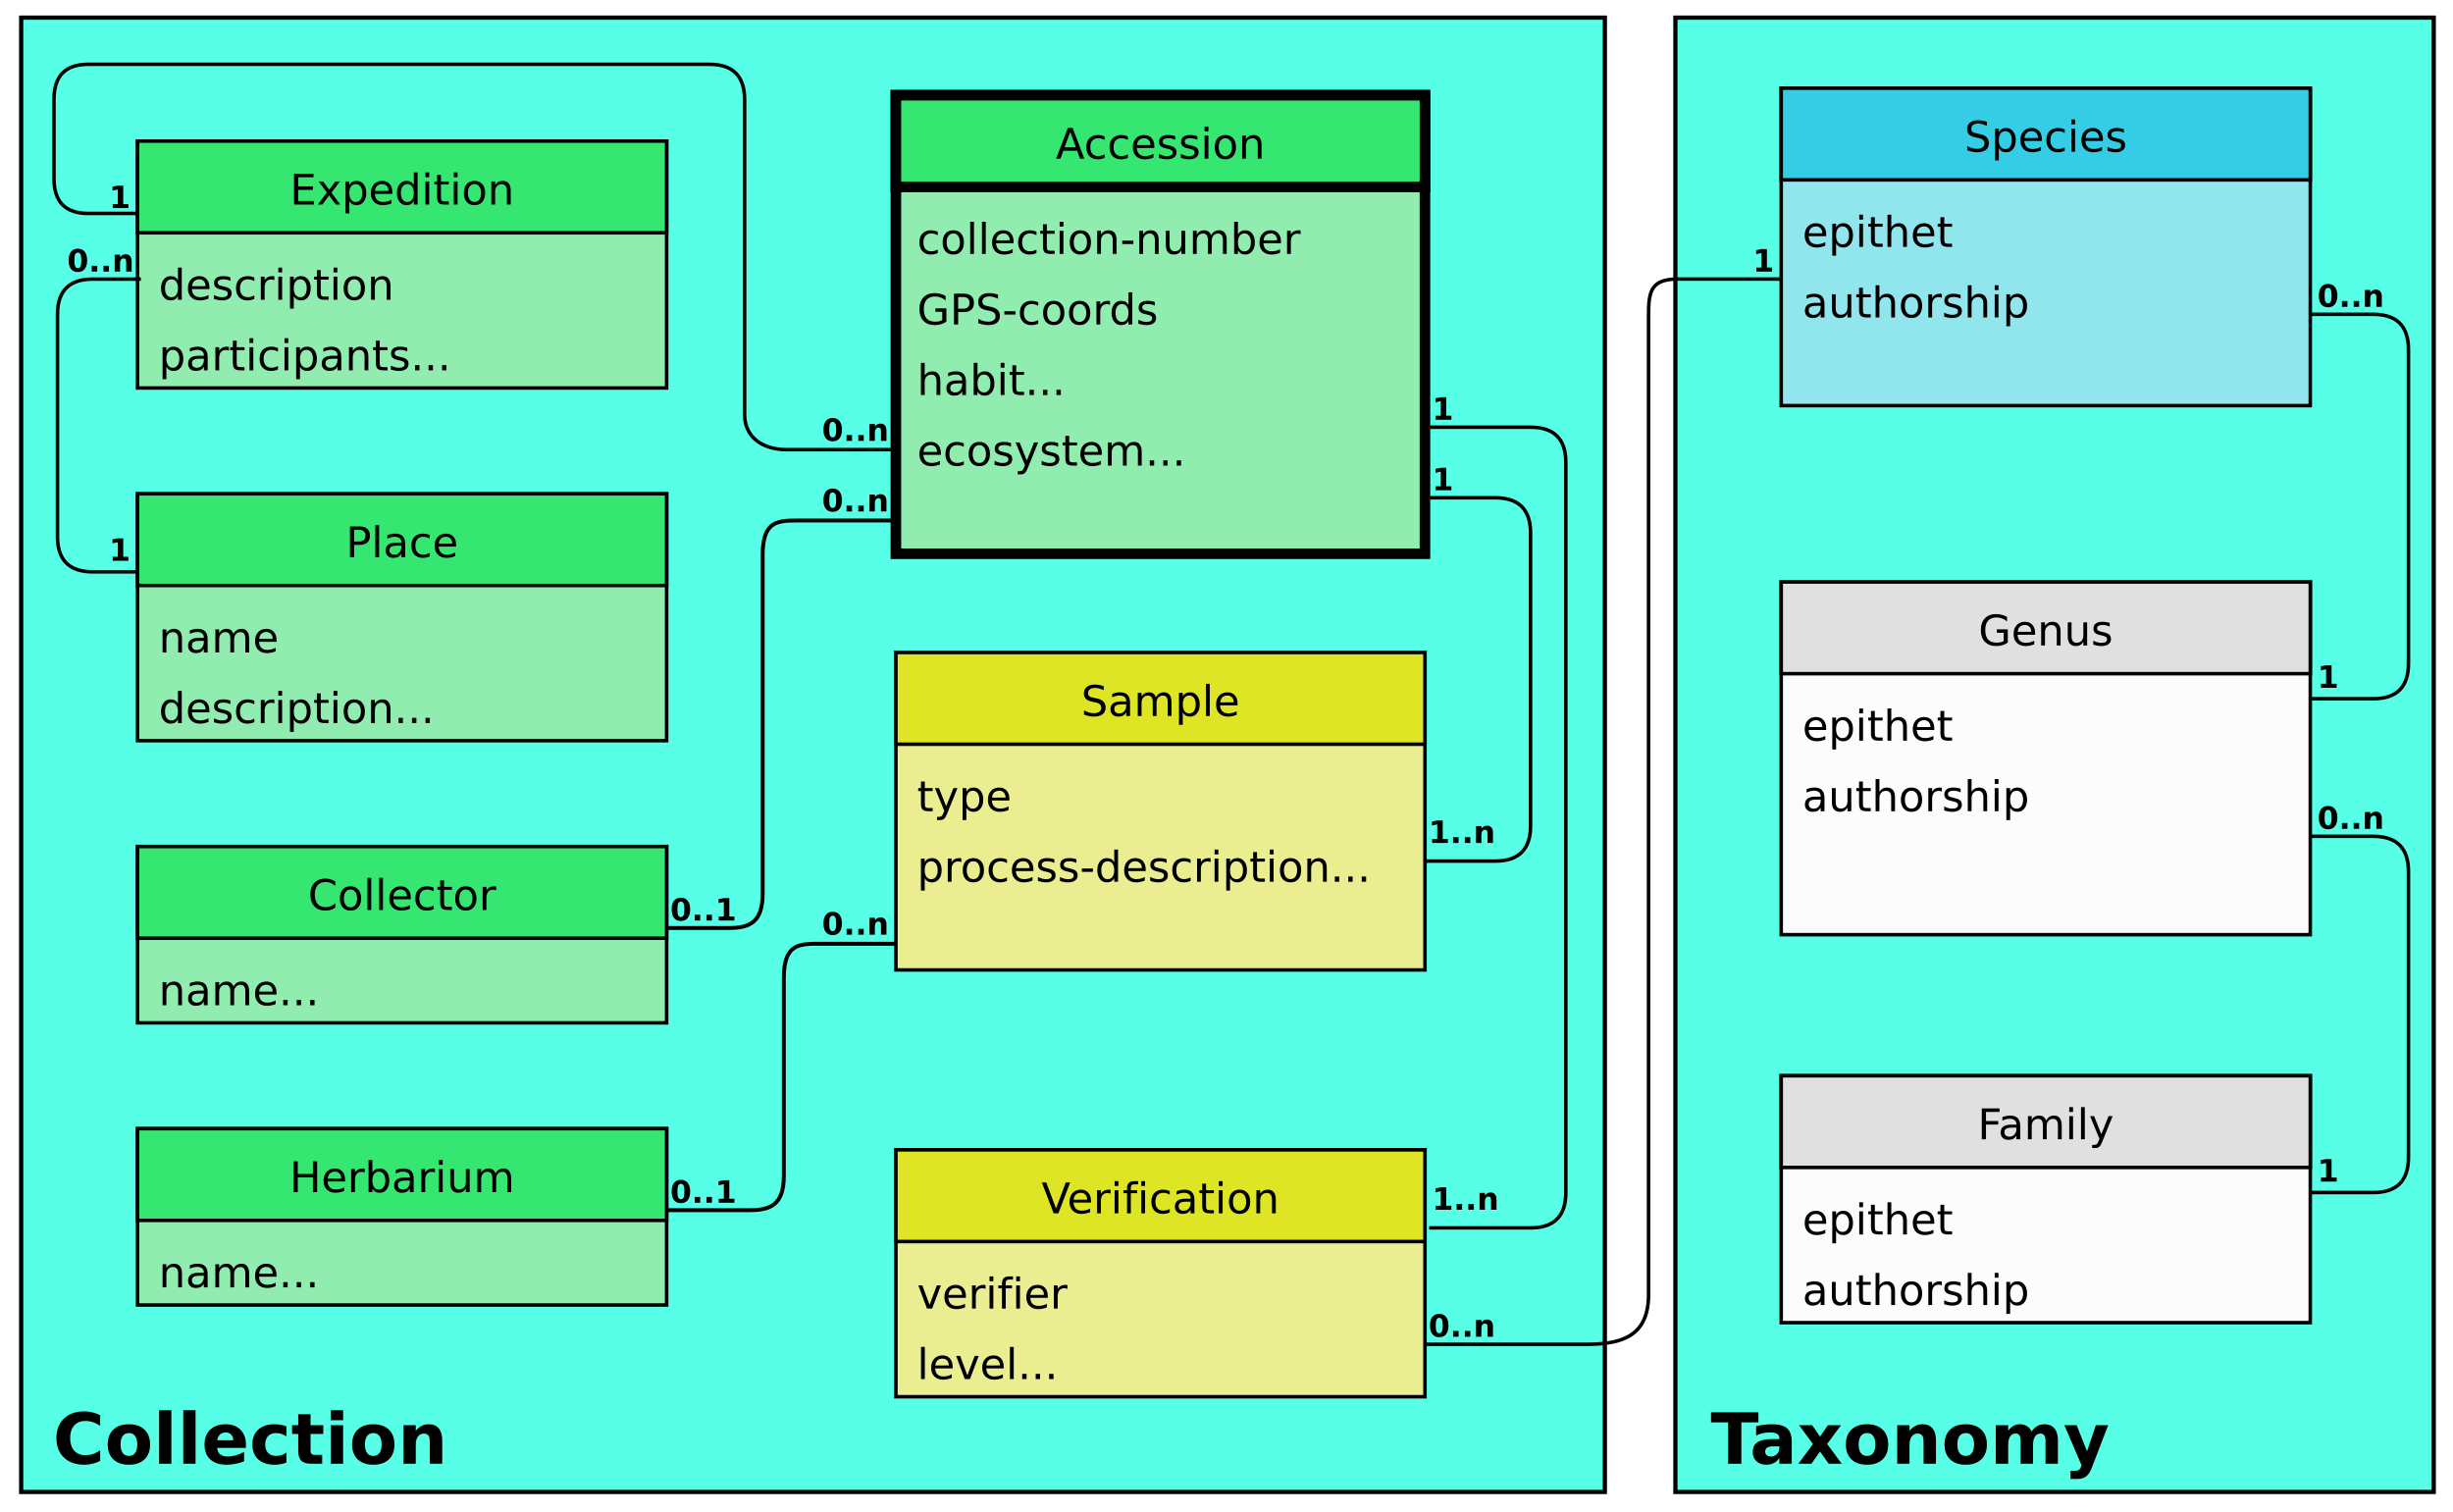
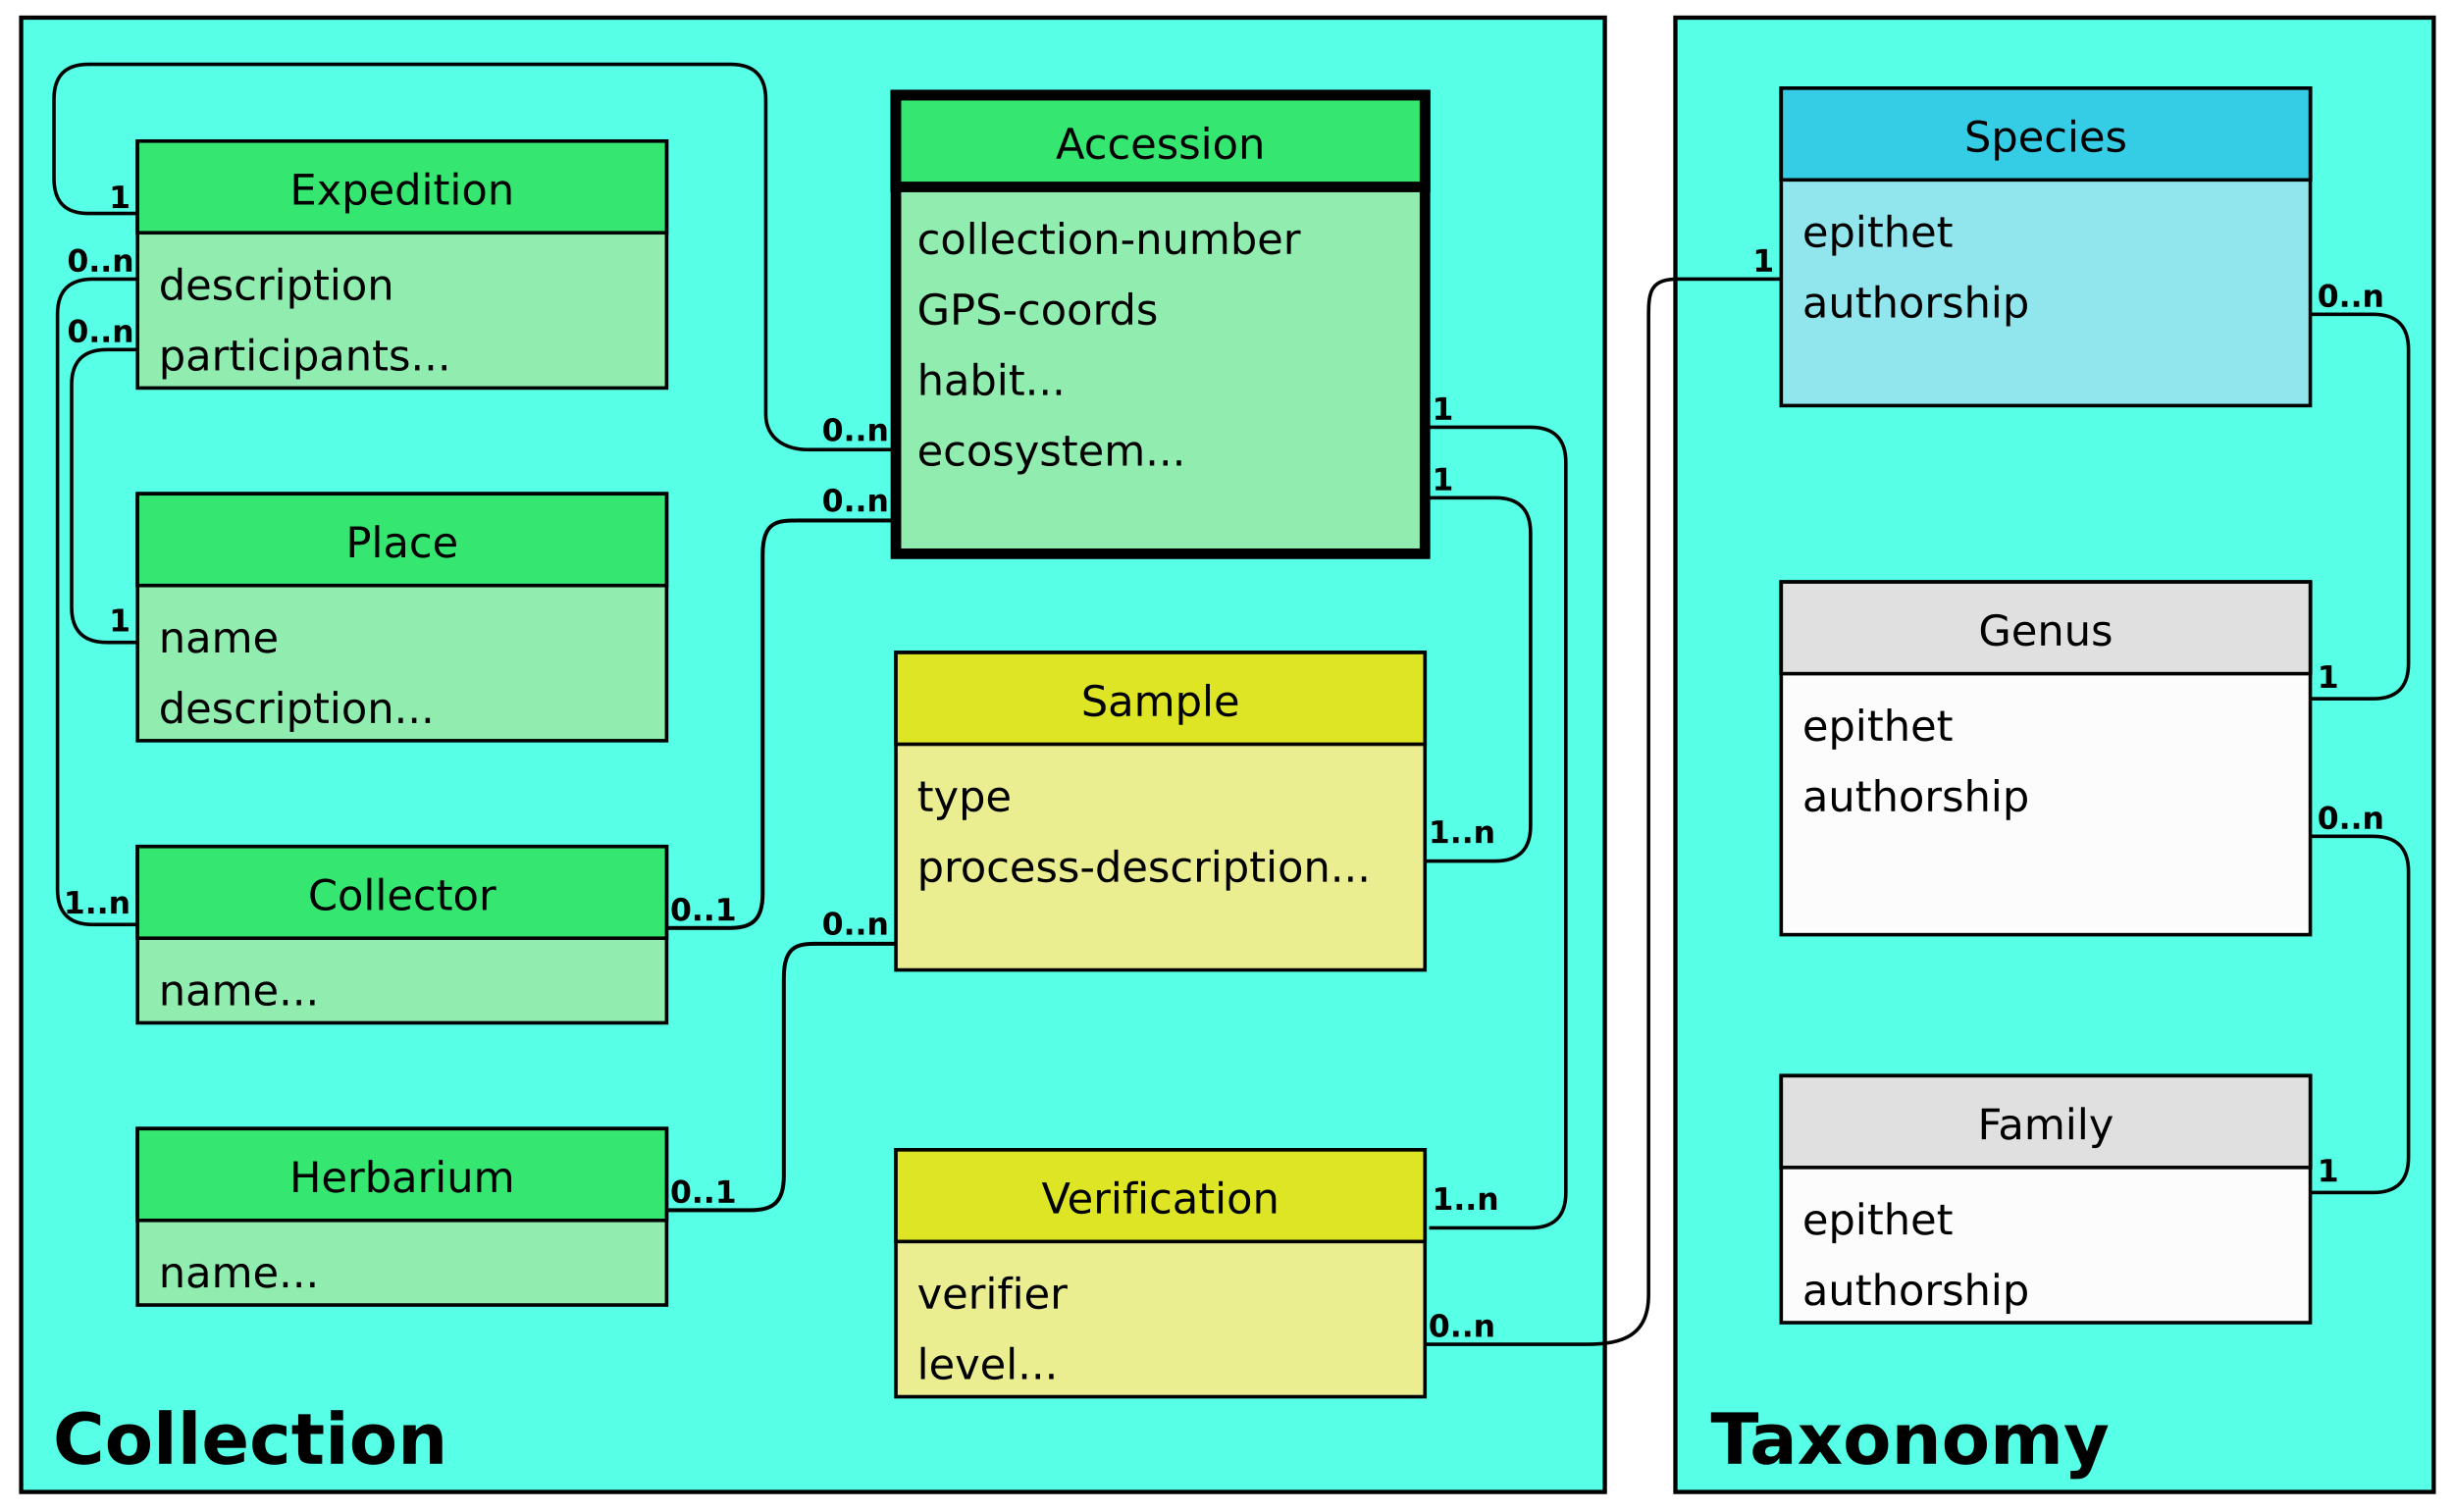
<svg xmlns="http://www.w3.org/2000/svg" version="1.1" width="695.46" height="428.611" id="svg4298">
  <defs id="defs4300" />
  <path d="m 6,5 449,0 L 455,423 6,423 z" id="rect-collection" style="color:#000000;fill:#57ffe6;fill-opacity:1;fill-rule:nonzero;stroke:#000000;stroke-width:1.2;stroke-opacity:1;visibility:visible;display:inline;overflow:visible;enable-background:accumulate" />
+   <path d="m 39.052,262.129 -12.75,0 c -6.667,0 -10,-3.333 -10,-10 l 0,-163 c 0,-6.667 3.333,-10 10,-10 l 13.634,0" id="path-accession-contact-2-9" style="fill:none;stroke:#000000;stroke-miterlimit:10" />
+   <path d="m 39.052,182.129 -8.75,0 c -6.667,0 -10,-3.333 -10,-10 l 0,-63 c 0,-6.667 3.333,-10 10,-10 l 9.634,0" id="path-accession-contact-2" style="fill:none;stroke:#000000;stroke-miterlimit:10" />
  <text x="15" y="415" id="text-collection" style="font-size:20px;font-style:normal;font-weight:bold;line-height:125%;font-family:DejaVu Sans">Collection</text>
  <g id="accession-group">
    <path d="m 254,27 150,0 0,130 -150,0 z" id="accession-block" style="color:#000000;fill:#91edaf;fill-opacity:1;fill-rule:nonzero;stroke:#000000;stroke-width:3;stroke-linecap:butt;stroke-linejoin:miter;stroke-miterlimit:4;stroke-opacity:1;stroke-dashoffset:0;marker:none;visibility:visible;display:inline;overflow:visible;enable-background:accumulate" />
    <path d="m 254,27 0,26 150,0 0,-26 z" id="accession-title" style="color:#000000;fill:#35e670;fill-opacity:1;fill-rule:nonzero;stroke:#000000;stroke-width:3;stroke-linecap:butt;stroke-linejoin:miter;stroke-miterlimit:10;stroke-opacity:1;stroke-dasharray:none;stroke-dashoffset:0;marker:none;visibility:visible;display:inline;overflow:visible;enable-background:accumulate" />
    <text x="329" y="45" id="text3443" style="font-size:12px;text-anchor:middle;fill:#000000;font-family:DejaVu Sans">Accession</text>
    <text x="260" y="72" id="text3445" style="font-size:12px;text-align:start;text-anchor:start;fill:#000000;font-family:DejaVu Sans">collection-number</text>
    <text x="260" y="112" id="text3447" style="font-size:12px;text-align:start;text-anchor:start;fill:#000000;font-family:DejaVu Sans">habit...</text>
    <text x="260" y="92" id="text3447-7" style="font-size:12px;text-align:start;text-anchor:start;fill:#000000;font-family:DejaVu Sans">GPS-coords</text>
    <text x="260" y="132" id="text3447-9" style="font-size:12px;text-align:start;text-anchor:start;fill:#000000;font-family:DejaVu Sans">ecosystem...</text>
  </g>
  <g id="expedition-group">
    <path d="m 39,40 150,0 0,70 -150,0 z" id="location-block" style="color:#000000;fill:#91edaf;fill-opacity:1;fill-rule:nonzero;stroke:#000000;stroke-width:1;stroke-linecap:butt;stroke-linejoin:miter;stroke-miterlimit:4;stroke-opacity:1;stroke-dasharray:none;stroke-dashoffset:0;marker:none;visibility:visible;display:inline;overflow:visible;enable-background:accumulate" />
    <path d="m 39,40 0,26 150,0 0,-26 z" id="location-title" style="color:#000000;fill:#35e670;fill-opacity:1;fill-rule:nonzero;stroke:#000000;stroke-width:1;stroke-linecap:butt;stroke-linejoin:miter;stroke-miterlimit:10;stroke-opacity:1;stroke-dasharray:none;stroke-dashoffset:0;marker:none;visibility:visible;display:inline;overflow:visible;enable-background:accumulate" />
    <text x="114" y="58" id="text4558" style="font-size:12px;text-anchor:middle;fill:#000000;font-family:DejaVu Sans">Expedition</text>
    <text x="45" y="85" id="text3426" style="font-size:12px;text-align:start;text-anchor:start;fill:#000000;font-family:DejaVu Sans">description</text>
    <text x="45" y="105" id="text4586-8-0" style="font-size:12px;text-align:start;text-anchor:start;fill:#000000;font-family:DejaVu Sans">participants...</text>
  </g>
  <g id="place-group">
    <path d="m 39,140 150,0 0,70 -150,0 z" id="location-block-6" style="color:#000000;fill:#91edaf;fill-opacity:1;fill-rule:nonzero;stroke:#000000;stroke-width:1;stroke-linecap:butt;stroke-linejoin:miter;stroke-miterlimit:4;stroke-opacity:1;stroke-dasharray:none;stroke-dashoffset:0;marker:none;visibility:visible;display:inline;overflow:visible;enable-background:accumulate" />
    <path d="m 39,140 0,26 150,0 0,-26 z" id="location-title-7" style="color:#000000;fill:#35e670;fill-opacity:1;fill-rule:nonzero;stroke:#000000;stroke-width:1;stroke-linecap:butt;stroke-linejoin:miter;stroke-miterlimit:10;stroke-opacity:1;stroke-dasharray:none;stroke-dashoffset:0;marker:none;visibility:visible;display:inline;overflow:visible;enable-background:accumulate" />
    <text x="114" y="158" id="text4558-5" style="font-size:12px;text-anchor:middle;fill:#000000;font-family:DejaVu Sans">Place</text>
    <text x="45" y="185" id="text4586-8-3" style="font-size:12px;text-align:start;text-anchor:start;fill:#000000;font-family:DejaVu Sans">name</text>
    <text x="45" y="205" id="text3426-5" style="font-size:12px;text-align:start;text-anchor:start;fill:#000000;font-family:DejaVu Sans">description...</text>
  </g>
  <g id="sample-group">
    <path d="m 254,185 150,0 0,90 -150,0 z" id="contact-block" style="color:#000000;fill:#ebed91;fill-opacity:1;fill-rule:nonzero;stroke:#000000;stroke-width:1;stroke-linecap:butt;stroke-linejoin:miter;stroke-miterlimit:4;stroke-opacity:1;stroke-dasharray:none;stroke-dashoffset:0;marker:none;visibility:visible;display:inline;overflow:visible;enable-background:accumulate" />
    <path d="m 254,185 0,26 150,0 0,-26 z" id="path3432" style="color:#000000;fill:#dde525;fill-opacity:1;fill-rule:nonzero;stroke:#000000;stroke-width:1;stroke-linecap:butt;stroke-linejoin:miter;stroke-miterlimit:10;stroke-opacity:1;stroke-dasharray:none;stroke-dashoffset:0;marker:none;visibility:visible;display:inline;overflow:visible;enable-background:accumulate" />
    <text x="329" y="203" id="text3434" style="font-size:12px;text-anchor:middle;fill:#000000;font-family:DejaVu Sans">Sample</text>
    <text x="260" y="230" id="text3438" style="font-size:12px;text-align:start;text-anchor:start;fill:#000000;font-family:DejaVu Sans">type</text>
    <text x="260" y="250" id="text3438-1" style="font-size:12px;text-align:start;text-anchor:start;fill:#000000;font-family:DejaVu Sans">process-description...</text>
  </g>
  <g id="verification-group">
    <path d="m 254,326 150,0 0,70 -150,0 z" id="path3450" style="fill:#ebed91;fill-opacity:1;stroke:#000000" />
    <path d="m 254,326 0,26 150,0 0,-26 z" id="path3452" style="fill:#dde525;stroke:#000000;stroke-miterlimit:10" />
    <text x="329" y="344" id="text3454" style="font-size:12px;text-anchor:middle;fill:#000000;font-family:DejaVu Sans">Verification</text>
    <text x="260" y="371" id="text3456" style="font-size:12px;text-align:start;text-anchor:start;fill:#000000;font-family:DejaVu Sans">verifier</text>
    <text x="260" y="391" id="text3458" style="font-size:12px;text-align:start;text-anchor:start;fill:#000000;font-family:DejaVu Sans">level...</text>
  </g>
  <g id="collector-group">
    <path d="m 39,240 150,0 0,50 -150,0 z" id="planting-block-8" style="color:#000000;fill:#91edaf;fill-opacity:1;fill-rule:nonzero;stroke:#000000;stroke-width:1;stroke-linecap:butt;stroke-linejoin:miter;stroke-miterlimit:4;stroke-opacity:1;stroke-dasharray:none;stroke-dashoffset:0;marker:none;visibility:visible;display:inline;overflow:visible;enable-background:accumulate" />
    <path d="m 39,240 0,26 150,0 0,-26 z" id="planting-title-9" style="color:#000000;fill:#35e670;fill-opacity:1;fill-rule:nonzero;stroke:#000000;stroke-width:1;stroke-linecap:butt;stroke-linejoin:miter;stroke-miterlimit:10;stroke-opacity:1;stroke-dasharray:none;stroke-dashoffset:0;marker:none;visibility:visible;display:inline;overflow:visible;enable-background:accumulate" />
    <text x="114" y="258" id="text4492-7" style="font-size:12px;text-anchor:middle;fill:#000000;font-family:DejaVu Sans">Collector</text>
    <text x="45" y="285" id="text3417-3" style="font-size:12px;text-align:start;text-anchor:start;fill:#000000;font-family:DejaVu Sans">name...</text>
  </g>
  <g id="herbarium-group">
    <path d="m 39,320 150,0 0,50 -150,0 z" id="planting-block" style="color:#000000;fill:#91edaf;fill-opacity:1;fill-rule:nonzero;stroke:#000000;stroke-width:1;stroke-linecap:butt;stroke-linejoin:miter;stroke-miterlimit:4;stroke-opacity:1;stroke-dasharray:none;stroke-dashoffset:0;marker:none;visibility:visible;display:inline;overflow:visible;enable-background:accumulate" />
    <path d="m 39,320 0,26 150,0 0,-26 z" id="planting-title" style="color:#000000;fill:#35e670;fill-opacity:1;fill-rule:nonzero;stroke:#000000;stroke-width:1;stroke-linecap:butt;stroke-linejoin:miter;stroke-miterlimit:10;stroke-opacity:1;stroke-dasharray:none;stroke-dashoffset:0;marker:none;visibility:visible;display:inline;overflow:visible;enable-background:accumulate" />
    <text x="114" y="338" id="text4492" style="font-size:12px;text-anchor:middle;fill:#000000;font-family:DejaVu Sans">Herbarium</text>
    <text x="45" y="365" id="text3417" style="font-size:12px;text-align:start;text-anchor:start;fill:#000000;font-family:DejaVu Sans">name...</text>
  </g>
  <text x="252" y="125" id="text3044-2" style="font-size:8.75px;font-weight:bold;text-anchor:end;font-family:DejaVu Sans">0..n</text>
  <text x="405" y="239" id="text4012" style="font-size:8.75px;font-weight:bold;text-anchor:start;font-family:DejaVu Sans">1..n</text>
  <text x="37" y="59" id="text4015" style="font-size:8.75px;font-weight:bold;text-anchor:end;font-family:DejaVu Sans">1</text>
  <text x="190" y="341" id="text3040" style="font-size:8.75px;font-weight:bold;text-anchor:start;font-family:DejaVu Sans">0..1</text>
-   <path d="m 253.106,127.49 -30,0 c -6.667,0 -12,-3.333 -12,-10 l 0,-89.259 c 0,-6.667 -3.333,-10 -10,-10 l -176,0 c -6.667,0 -9.803,3.333 -9.803,10 l 0,22.29 c 0,6.667 3.136,10 9.803,10 l 14,0" id="path-planting-location" style="color:#000000;fill:none;stroke:#000000;stroke-width:1;stroke-linecap:butt;stroke-linejoin:miter;stroke-miterlimit:10;stroke-opacity:1;stroke-dasharray:none;stroke-dashoffset:0;marker:none;visibility:visible;display:inline;overflow:visible;enable-background:accumulate" />
-   <text x="37" y="159" id="text4015-6" style="font-size:8.75px;font-weight:bold;text-anchor:end;font-family:DejaVu Sans">1</text>
-   <path d="m 39.052,162.129 -12.75,0 c -6.667,0 -10,-3.333 -10,-10 l 0,-63 c 0,-6.667 3.333,-10 10,-10 l 13.634,0" id="path-accession-contact-2" style="fill:none;stroke:#000000;stroke-miterlimit:10" />
-   <text x="38" y="77" id="text3044-9" style="font-size:8.75px;font-weight:bold;text-anchor:end;font-family:DejaVu Sans">0..n</text>
+   <path d="m 253.106,127.49 -24,0 c -6.667,0 -12,-3.333 -12,-10 l 0,-89.259 c 0,-6.667 -3.333,-10 -10,-10 l -182,0 c -6.667,0 -9.803,3.333 -9.803,10 l 0,22.29 c 0,6.667 3.136,10 9.803,10 l 14,0" id="path-planting-location" style="color:#000000;fill:none;stroke:#000000;stroke-width:1;stroke-linecap:butt;stroke-linejoin:miter;stroke-miterlimit:10;stroke-opacity:1;stroke-dasharray:none;stroke-dashoffset:0;marker:none;visibility:visible;display:inline;overflow:visible;enable-background:accumulate" />
+   <text x="37" y="179" id="text4015-6" style="font-size:8.75px;font-weight:bold;text-anchor:end;font-family:DejaVu Sans">1</text>
+   <text x="38" y="97" id="text3044-9" style="font-size:8.75px;font-weight:bold;text-anchor:end;font-family:DejaVu Sans">0..n</text>
  <g transform="translate(4,258)" id="g4518">
    <path d="m 185.366,85.111 c 0,0 17.165,0 23.215,0 6.049,0 9.646,-1.673 9.646,-9.788 l 0,-55.967 c 0,-9.894 4.402,-9.785 10.444,-9.785 6.042,0 21.358,0 21.358,0" id="path-accession-planting-3" style="color:#000000;fill:none;stroke:#000000;stroke-width:1.111;stroke-linecap:butt;stroke-linejoin:miter;stroke-miterlimit:10;stroke-opacity:1;stroke-dasharray:none;stroke-dashoffset:0;marker:none;visibility:visible;display:inline;overflow:visible;enable-background:accumulate" />
  </g>
  <text x="406" y="343" id="text3038" style="font-size:8.75px;font-weight:bold;text-anchor:start;font-family:DejaVu Sans">1..n</text>
  <path d="m 403.674,244.129 20.263,0 c 6.667,0 10,-3.333 10,-10 l 0,-83 c 0,-6.667 -3.333,-10 -10,-10 l -19.634,0" id="path-accession-contact-2-2" style="fill:none;stroke:#000000;stroke-miterlimit:10" />
  <path d="m 405.186,348.129 28.75,0 c 6.667,0 10,-3.333 10,-10 l 0,-207 c 0,-6.667 -3.333,-10 -10,-10 l -29.634,0" id="path-accession-contact-2-2-3" style="fill:none;stroke:#000000;stroke-miterlimit:10" />
  <text x="405" y="379" id="text4012-7" style="font-size:8.75px;font-weight:bold;text-anchor:start;font-family:DejaVu Sans">0..n</text>
  <text x="406" y="139" id="text3040-5" style="font-size:8.75px;font-weight:bold;text-anchor:start;font-family:DejaVu Sans">1</text>
  <text x="406" y="119" id="text3040-5-9" style="font-size:8.75px;font-weight:bold;text-anchor:start;font-family:DejaVu Sans">1</text>
  <text x="252" y="265" id="text3044-2-2" style="font-size:8.75px;font-weight:bold;text-anchor:end;font-family:DejaVu Sans">0..n</text>
  <g transform="translate(4.000001,178)" id="g4518-6">
    <path d="m 185.366,85.111 c 0,0 11.165,0 17.215,0 6.049,0 9.646,-1.673 9.646,-9.788 l 0,-95.967 c 0,-9.894 4.402,-9.785 10.444,-9.785 6.042,0 27.358,0 27.358,0" id="path-accession-planting-3-1" style="color:#000000;fill:none;stroke:#000000;stroke-width:1.111;stroke-linecap:butt;stroke-linejoin:miter;stroke-miterlimit:10;stroke-opacity:1;stroke-dasharray:none;stroke-dashoffset:0;marker:none;visibility:visible;display:inline;overflow:visible;enable-background:accumulate" />
  </g>
  <text x="252" y="145" id="text3044-2-2-2" style="font-size:8.75px;font-weight:bold;text-anchor:end;font-family:DejaVu Sans">0..n</text>
  <text x="190" y="261" id="text3040-9" style="font-size:8.75px;font-weight:bold;text-anchor:start;font-family:DejaVu Sans">0..1</text>
  <g transform="translate(475,5)" id="taxonomy-container">
    <path d="m 0,0 215,0 0,418 -215,0 z" id="rect-taxonomy" style="color:#000000;fill:#57ffe6;fill-opacity:1;fill-rule:nonzero;stroke:#000000;stroke-width:1.2;stroke-opacity:1;visibility:visible;display:inline;overflow:visible;enable-background:accumulate" />
    <text x="10" y="410" id="text3821" style="font-size:20px;font-style:normal;font-weight:bold;line-height:125%;font-family:DejaVu Sans">Taxonomy</text>
    <g transform="translate(30,20)" id="species-group">
      <path d="M 0,0 150,0 150,90 0,90 z" id="species-block" style="fill:#91e5ed;fill-opacity:1;stroke:#000000;stroke-width:1;stroke-opacity:1" />
      <path d="m 0,0 0,26 150,0 0,-26 z" id="species-title" style="color:#000000;fill:#35cce6;fill-opacity:1;fill-rule:nonzero;stroke:#000000;stroke-width:1;stroke-linecap:butt;stroke-linejoin:miter;stroke-miterlimit:10;stroke-opacity:1;stroke-dasharray:none;stroke-dashoffset:0;marker:none;visibility:visible;display:inline;overflow:visible;enable-background:accumulate" />
      <text x="75" y="18" id="text3826" style="font-size:12px;text-anchor:middle;fill:#000000;font-family:DejaVu Sans">Species</text>
      <text x="6" y="45" id="text3828" style="font-size:12px;text-align:start;fill:#000000;font-family:DejaVu Sans">epithet</text>
      <text x="6" y="65" id="text3830" style="font-size:12px;text-align:start;fill:#000000;font-family:DejaVu Sans">authorship</text>
    </g>
    <g transform="translate(30,160)" id="genus-group">
      <path d="m 0,0 150,0 0,100 -150,0 z" id="genus-block" style="fill:#fcfcfc;fill-opacity:1;stroke:#000000" />
      <path d="m 0,0 0,26 150,0 0,-26 z" id="genus-title" style="fill:#e0e0e0;stroke:#000000;stroke-miterlimit:10" />
      <text x="75" y="18" id="text3835" style="font-size:12px;text-anchor:middle;fill:#000000;font-family:DejaVu Sans">Genus</text>
      <text x="6" y="45" id="text3837" style="font-size:12px;text-align:start;fill:#000000;font-family:DejaVu Sans">epithet</text>
      <text x="6" y="65" id="text3839" style="font-size:12px;text-align:start;fill:#000000;font-family:DejaVu Sans">authorship</text>
    </g>
    <g transform="translate(30,300)" id="family-group">
      <path d="M 0,0 150,0 150,70 0,70 z" id="family-block" style="fill:#fcfcfc;fill-opacity:1;stroke:#000000" />
      <path d="m 0,0 0,26 150,0 0,-26 z" id="family-title" style="fill:#e0e0e0;fill-opacity:1;stroke:#000000;stroke-width:1;stroke-opacity:1" />
      <text x="75" y="18" id="text3844" style="font-size:12px;text-anchor:middle;fill:#000000;font-family:DejaVu Sans">Family</text>
      <text x="6" y="45" id="text3846" style="font-size:12px;text-align:start;fill:#000000;font-family:DejaVu Sans">epithet</text>
      <text x="6" y="65" id="text3545" style="font-size:12px;text-align:start;fill:#000000;font-family:DejaVu Sans">authorship</text>
    </g>
    <text x="28" y="72" id="text3311" style="font-size:8.75px;font-weight:bold;text-anchor:end;font-family:DejaVu Sans">1</text>
    <text x="182" y="82" id="text3313" style="font-size:8.75px;font-weight:bold;text-anchor:start;font-family:DejaVu Sans">0..n</text>
    <text x="182" y="190" id="text3315" style="font-size:8.75px;font-weight:bold;text-anchor:start;font-family:DejaVu Sans">1</text>
    <text x="182" y="230" id="text3317" style="font-size:8.75px;font-weight:bold;text-anchor:start;font-family:DejaVu Sans">0..n</text>
    <text x="182" y="330" id="text3319" style="font-size:8.75px;font-weight:bold;text-anchor:start;font-family:DejaVu Sans">1</text>
  </g>
  <path d="m 403.991,381.134 45.875,0 c 10.355,0 17.527,-2.564 17.527,-14.14 l 0,-277.743 c 0,-6.863 0.782,-10.14 8.473,-10.14 l 28.822,0" id="path4428-9" style="fill:none;stroke:#000000;stroke-miterlimit:10" />
  <path d="m 654.837,237.111 18,0 c 6.667,0 10,3.333 10,10 l 0,81 c 0,6.667 -3.333,10 -10,10 l -18,0" id="path4722" style="fill:none;stroke:#000000;stroke-miterlimit:10" />
  <path d="m 654.837,89.111 18,0 c 6.667,0 10,3.333 10,10 l 0,89 c 0,6.667 -3.333,10 -10,10 l -18,0" id="path4722-6" style="fill:none;stroke:#000000;stroke-miterlimit:10" />
+   <text x="37" y="259" id="text4015-6-2" style="font-size:8.75px;font-weight:bold;text-anchor:end;font-family:DejaVu Sans">1..n</text>
+   <text x="38" y="77" id="text3044-9-1" style="font-size:8.75px;font-weight:bold;text-anchor:end;font-family:DejaVu Sans">0..n</text>
</svg>
